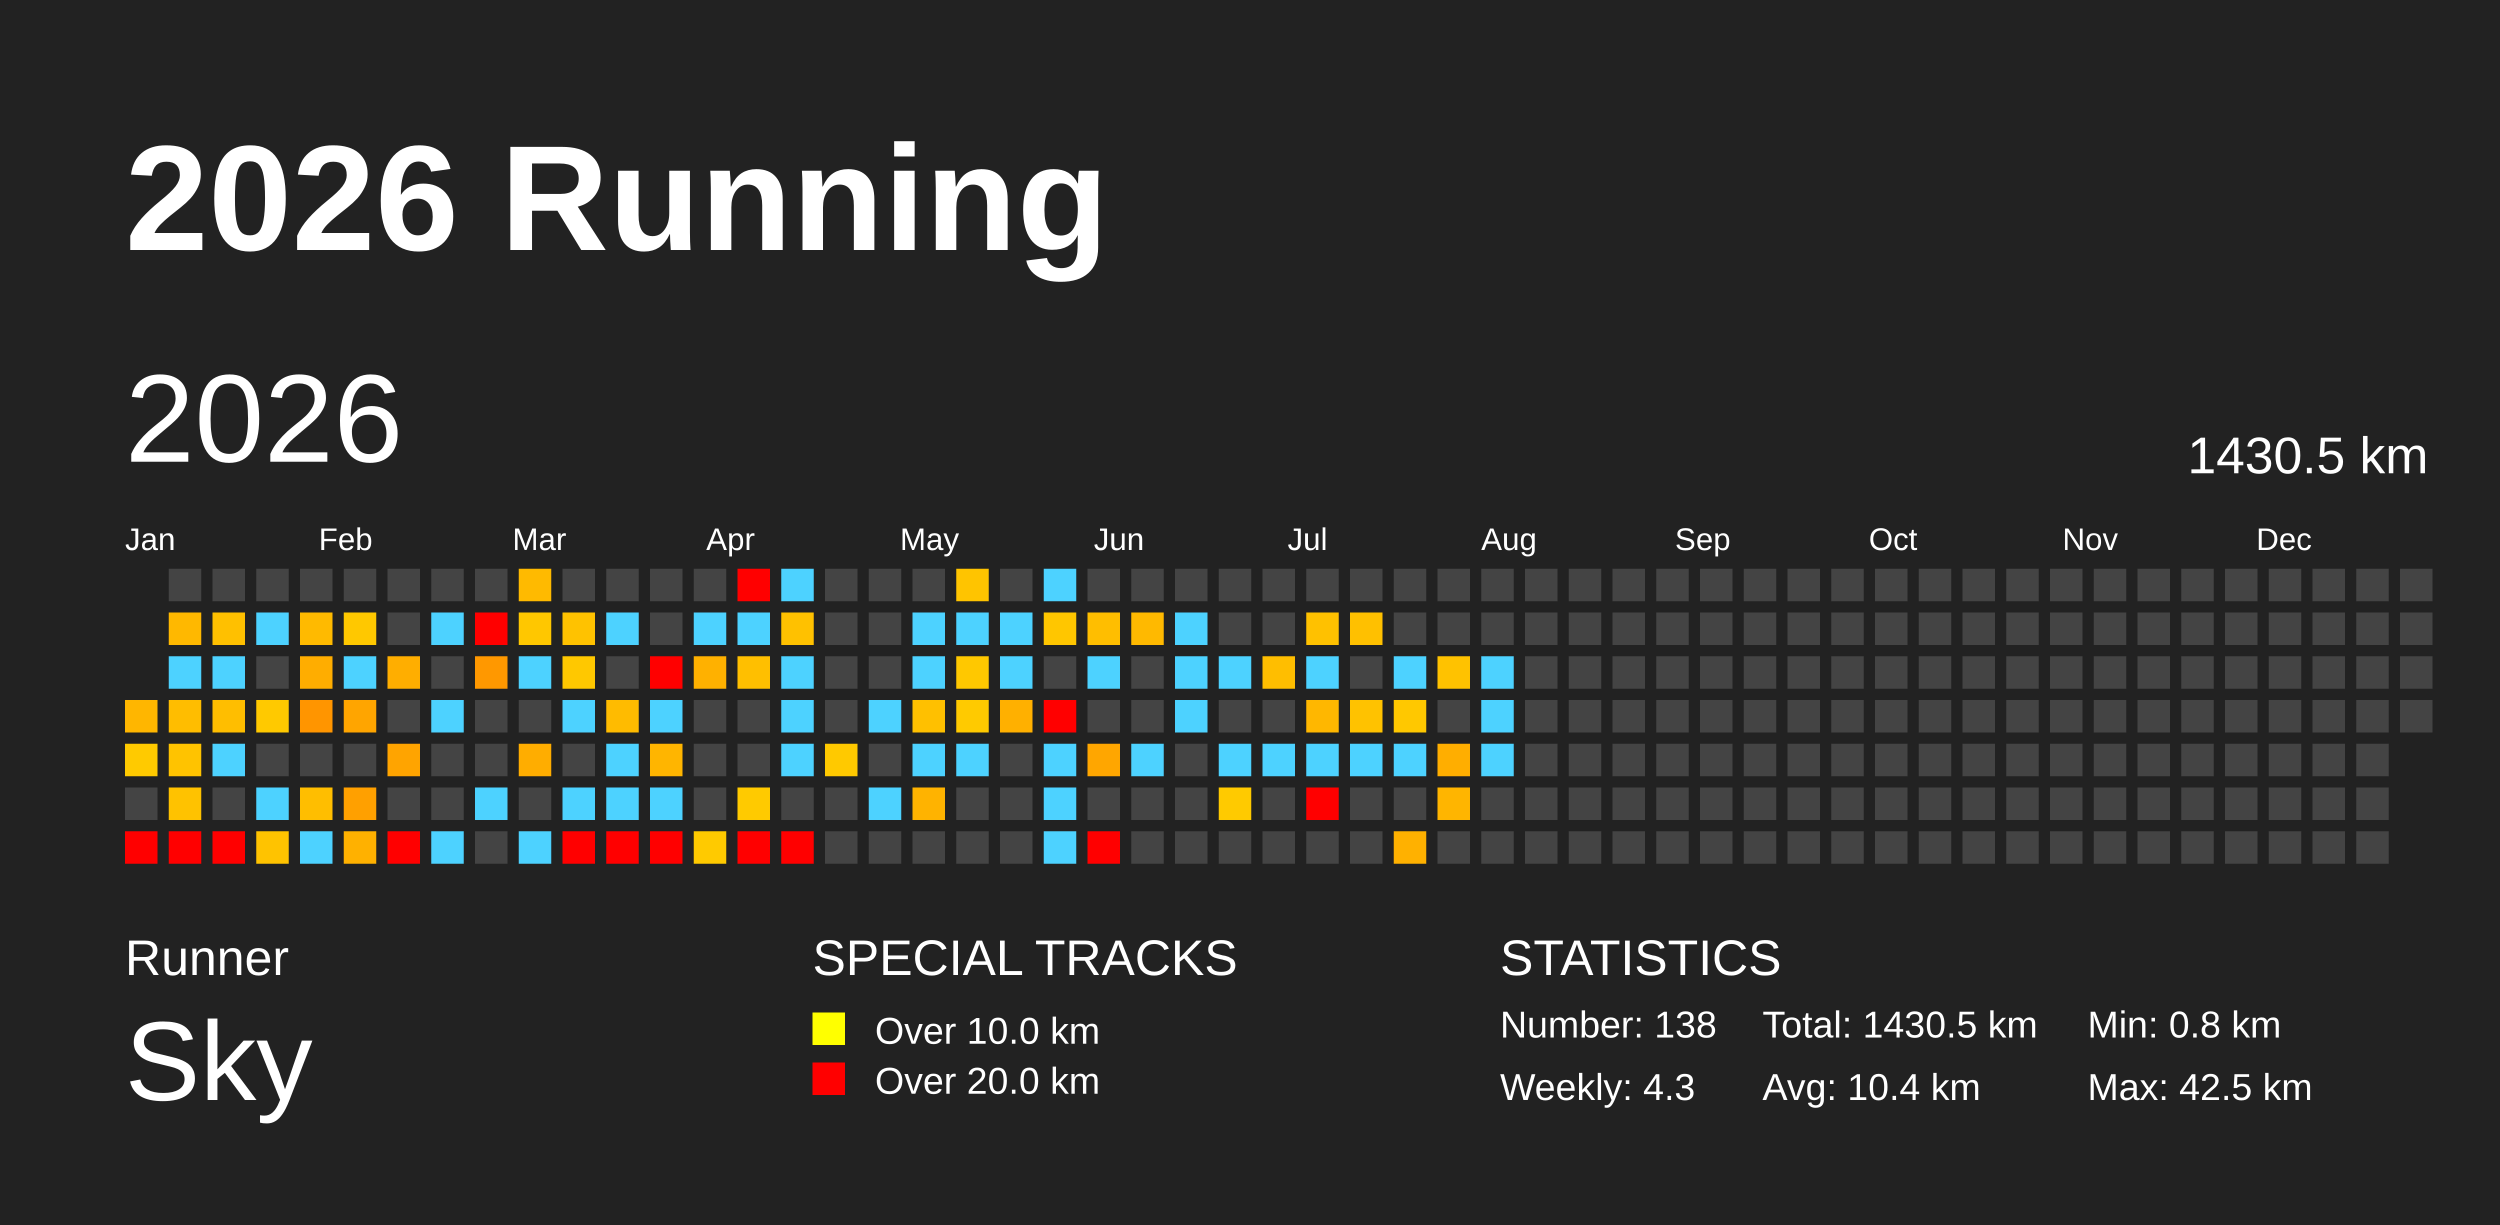
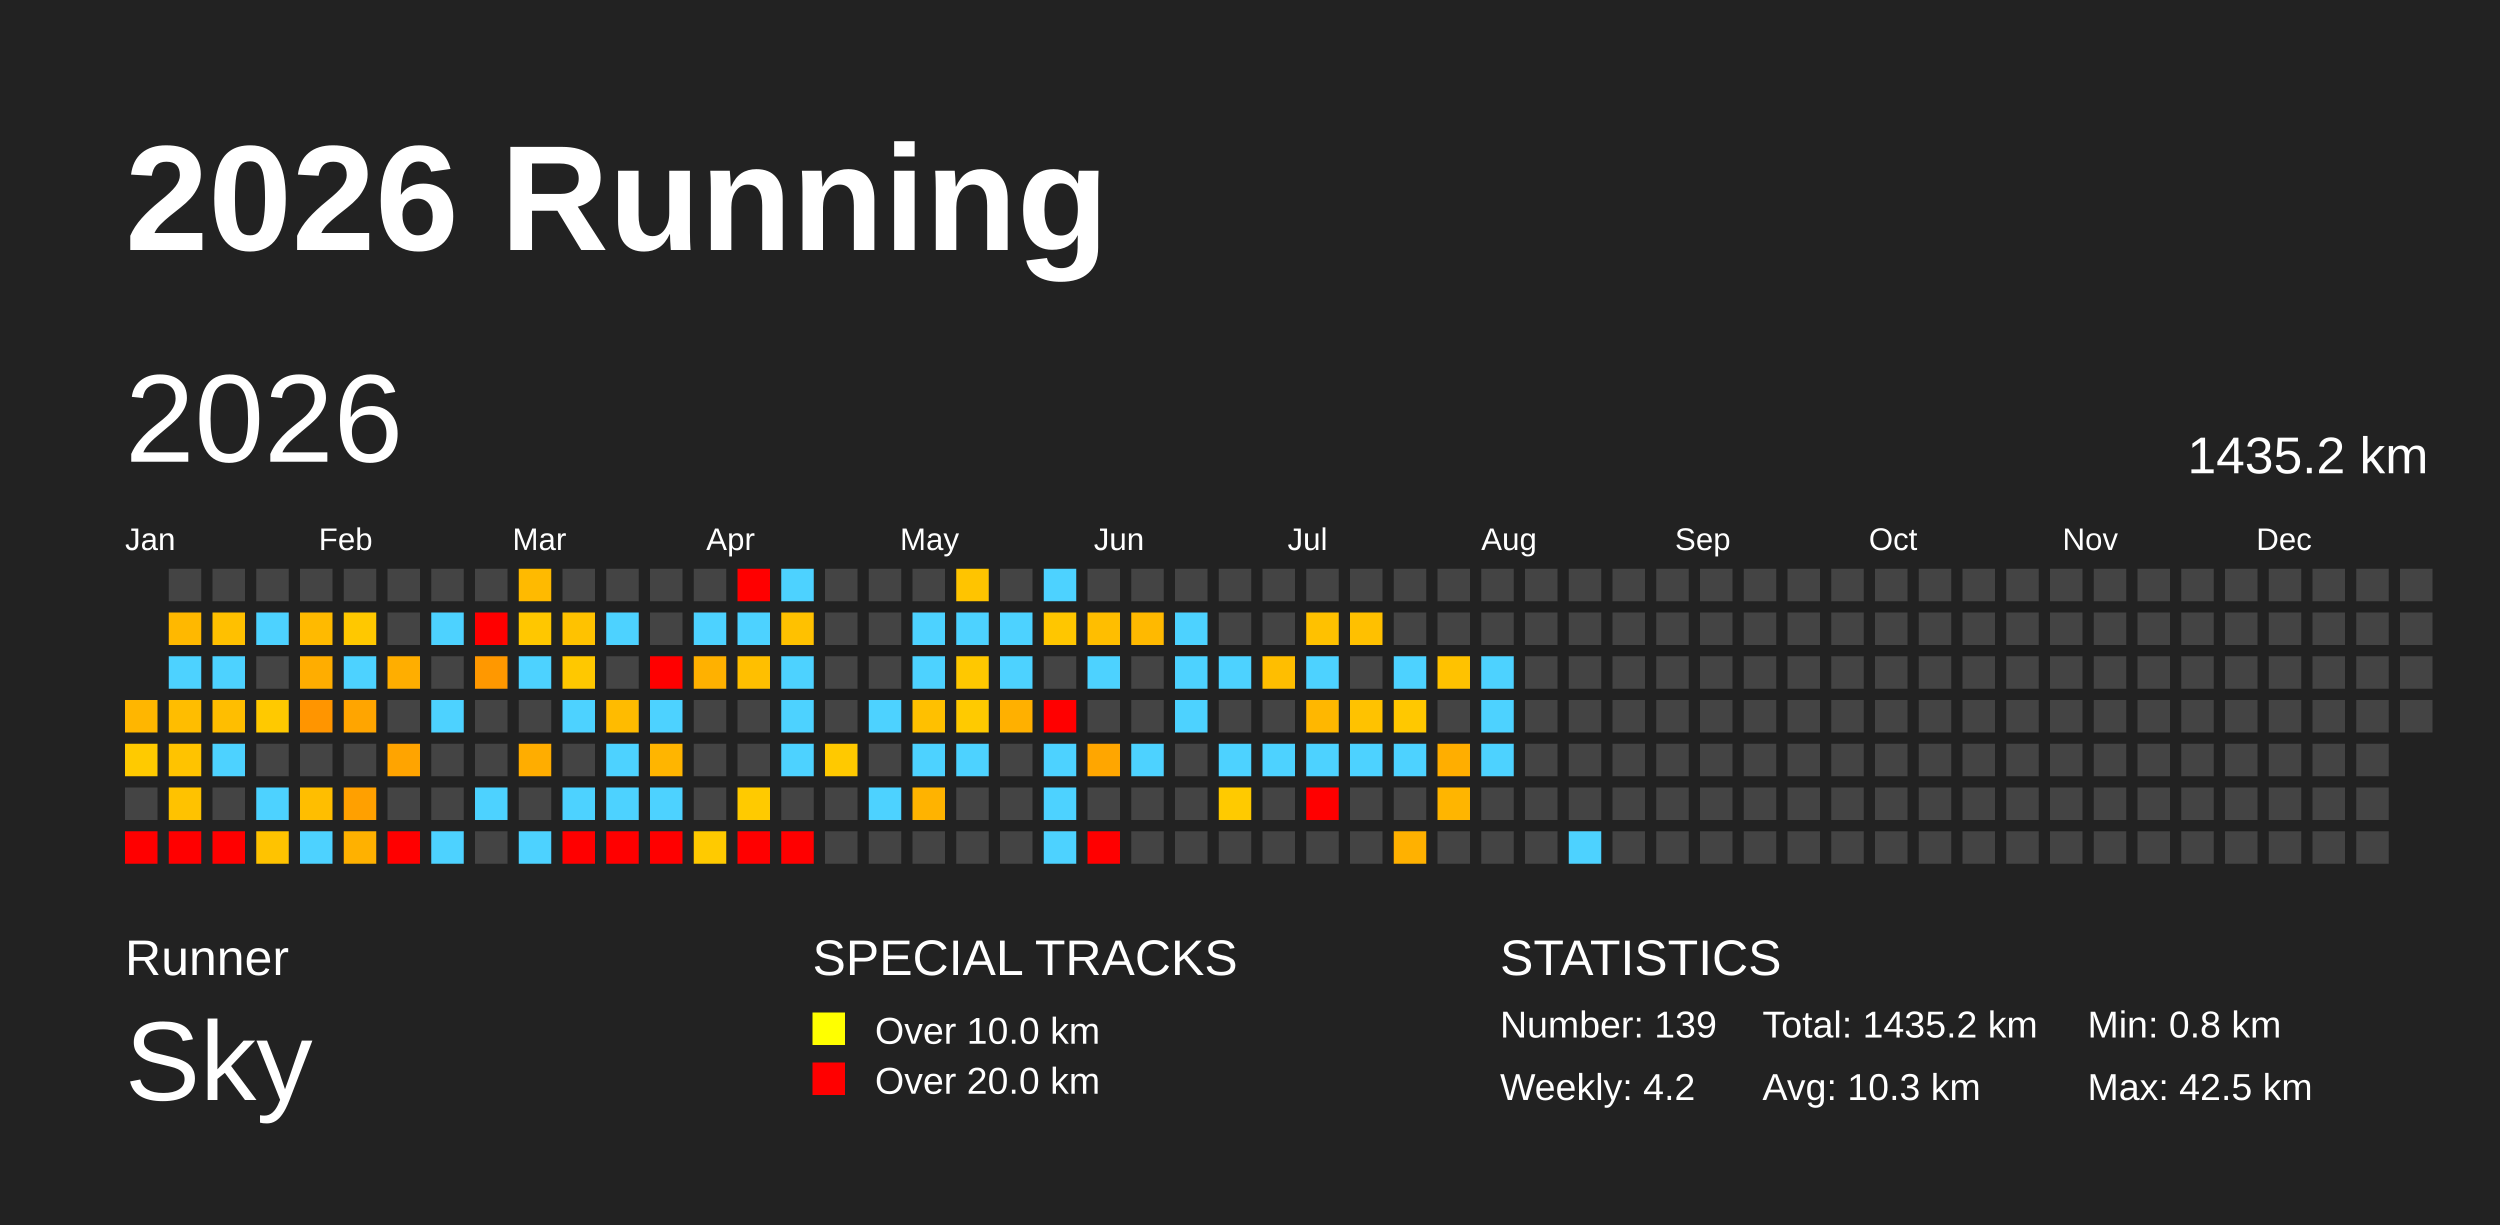
<svg xmlns="http://www.w3.org/2000/svg" baseProfile="full" height="98mm" version="1.1" viewBox="0,0,200,98" width="200mm">
  <defs />
  <rect fill="#222222" height="98" width="200" x="0" y="0" />
  <text fill="#FFFFFF" style="font-size:12px; font-family:Arial; font-weight:bold;" x="10" y="20">2026 Running</text>
  <text fill="#FFFFFF" style="font-size:4px; font-family:Arial" x="10" y="78">Runner</text>
  <text fill="#FFFFFF" style="font-size:9px; font-family:Arial" x="10" y="88">Sky</text>
  <text fill="#FFFFFF" style="font-size:4px; font-family:Arial" x="65" y="78">SPECIAL TRACKS</text>
  <rect fill="yellow" height="2.6" width="2.6" x="65" y="81" />
  <text fill="#FFFFFF" style="font-size:3px; font-family:Arial" x="70" y="83.5">Over 10.0 km</text>
  <rect fill="red" height="2.6" width="2.6" x="65" y="85" />
  <text fill="#FFFFFF" style="font-size:3px; font-family:Arial" x="70" y="87.5">Over 20.0 km</text>
  <text fill="#FFFFFF" style="font-size:4px; font-family:Arial" x="120" y="78">STATISTICS</text>
-   <text fill="#FFFFFF" style="font-size:3px; font-family:Arial" x="120" y="83">Number: 138</text>
-   <text fill="#FFFFFF" style="font-size:3px; font-family:Arial" x="120" y="88">Weekly: 4.3</text>
-   <text fill="#FFFFFF" style="font-size:3px; font-family:Arial" x="141" y="83">Total: 1430.5 km</text>
-   <text fill="#FFFFFF" style="font-size:3px; font-family:Arial" x="141" y="88">Avg: 10.4 km</text>
+   <text fill="#FFFFFF" style="font-size:3px; font-family:Arial" x="120" y="83">Number: 139</text>
+   <text fill="#FFFFFF" style="font-size:3px; font-family:Arial" x="120" y="88">Weekly: 4.2</text>
+   <text fill="#FFFFFF" style="font-size:3px; font-family:Arial" x="141" y="83">Total: 1435.2 km</text>
+   <text fill="#FFFFFF" style="font-size:3px; font-family:Arial" x="141" y="88">Avg: 10.3 km</text>
  <text fill="#FFFFFF" style="font-size:3px; font-family:Arial" x="167" y="83">Min: 0.8 km</text>
  <text fill="#FFFFFF" style="font-size:3px; font-family:Arial" x="167" y="88">Max: 42.5 km</text>
  <text dominant-baseline="hanging" fill="#FFFFFF" style="font-size:10.0px; font-family:Arial;" x="10" y="30">2026</text>
-   <text dominant-baseline="hanging" fill="#FFFFFF" style="font-size:4.125px; font-family:Arial;" x="175" y="35">1430.5 km</text>
+   <text dominant-baseline="hanging" fill="#FFFFFF" style="font-size:4.125px; font-family:Arial;" x="175" y="35">1435.2 km</text>
  <text fill="#FFFFFF" style="font-size:2.5px; font-family:Arial" x="10.0" y="44">Jan</text>
  <text fill="#FFFFFF" style="font-size:2.5px; font-family:Arial" x="25.5" y="44">Feb</text>
  <text fill="#FFFFFF" style="font-size:2.5px; font-family:Arial" x="41.0" y="44">Mar</text>
  <text fill="#FFFFFF" style="font-size:2.5px; font-family:Arial" x="56.5" y="44">Apr</text>
  <text fill="#FFFFFF" style="font-size:2.5px; font-family:Arial" x="72.0" y="44">May</text>
  <text fill="#FFFFFF" style="font-size:2.5px; font-family:Arial" x="87.5" y="44">Jun</text>
  <text fill="#FFFFFF" style="font-size:2.5px; font-family:Arial" x="103.0" y="44">Jul</text>
  <text fill="#FFFFFF" style="font-size:2.5px; font-family:Arial" x="118.5" y="44">Aug</text>
  <text fill="#FFFFFF" style="font-size:2.5px; font-family:Arial" x="134.0" y="44">Sep</text>
  <text fill="#FFFFFF" style="font-size:2.5px; font-family:Arial" x="149.5" y="44">Oct</text>
  <text fill="#FFFFFF" style="font-size:2.5px; font-family:Arial" x="165.0" y="44">Nov</text>
  <text fill="#FFFFFF" style="font-size:2.5px; font-family:Arial" x="180.5" y="44">Dec</text>
  <rect fill="#ffb600" height="2.6" width="2.6" x="10.0" y="56.0" />
  <rect fill="#ffca00" height="2.6" width="2.6" x="10.0" y="59.5" />
  <rect fill="#444444" height="2.6" width="2.6" x="10.0" y="63.0" />
  <rect fill="red" height="2.6" width="2.6" x="10.0" y="66.5" />
  <rect fill="#444444" height="2.6" width="2.6" x="13.5" y="45.5" />
  <rect fill="#ffb800" height="2.6" width="2.6" x="13.5" y="49.0" />
  <rect fill="#4dd2ff" height="2.6" width="2.6" x="13.5" y="52.5" />
  <rect fill="#ffbd00" height="2.6" width="2.6" x="13.5" y="56.0" />
  <rect fill="#ffc300" height="2.6" width="2.6" x="13.5" y="59.5" />
  <rect fill="#ffc200" height="2.6" width="2.6" x="13.5" y="63.0" />
  <rect fill="red" height="2.6" width="2.6" x="13.5" y="66.5" />
  <rect fill="#444444" height="2.6" width="2.6" x="17.0" y="45.5" />
  <rect fill="#ffc000" height="2.6" width="2.6" x="17.0" y="49.0" />
  <rect fill="#4dd2ff" height="2.6" width="2.6" x="17.0" y="52.5" />
  <rect fill="#ffbe00" height="2.6" width="2.6" x="17.0" y="56.0" />
  <rect fill="#4dd2ff" height="2.6" width="2.6" x="17.0" y="59.5" />
  <rect fill="#444444" height="2.6" width="2.6" x="17.0" y="63.0" />
  <rect fill="red" height="2.6" width="2.6" x="17.0" y="66.5" />
  <rect fill="#444444" height="2.6" width="2.6" x="20.5" y="45.5" />
  <rect fill="#4dd2ff" height="2.6" width="2.6" x="20.5" y="49.0" />
  <rect fill="#444444" height="2.6" width="2.6" x="20.5" y="52.5" />
  <rect fill="#ffc900" height="2.6" width="2.6" x="20.5" y="56.0" />
  <rect fill="#444444" height="2.6" width="2.6" x="20.5" y="59.5" />
  <rect fill="#4dd2ff" height="2.6" width="2.6" x="20.5" y="63.0" />
  <rect fill="#ffc300" height="2.6" width="2.6" x="20.5" y="66.5" />
  <rect fill="#444444" height="2.6" width="2.6" x="24.0" y="45.5" />
  <rect fill="#ffba00" height="2.6" width="2.6" x="24.0" y="49.0" />
  <rect fill="#ffad00" height="2.6" width="2.6" x="24.0" y="52.5" />
  <rect fill="#ff9500" height="2.6" width="2.6" x="24.0" y="56.0" />
  <rect fill="#444444" height="2.6" width="2.6" x="24.0" y="59.5" />
  <rect fill="#ffbe00" height="2.6" width="2.6" x="24.0" y="63.0" />
  <rect fill="#4dd2ff" height="2.6" width="2.6" x="24.0" y="66.5" />
  <rect fill="#444444" height="2.6" width="2.6" x="27.5" y="45.5" />
  <rect fill="#ffc800" height="2.6" width="2.6" x="27.5" y="49.0" />
  <rect fill="#4dd2ff" height="2.6" width="2.6" x="27.5" y="52.5" />
  <rect fill="#ffa500" height="2.6" width="2.6" x="27.5" y="56.0" />
  <rect fill="#444444" height="2.6" width="2.6" x="27.5" y="59.5" />
  <rect fill="#ffa000" height="2.6" width="2.6" x="27.5" y="63.0" />
  <rect fill="#ffb100" height="2.6" width="2.6" x="27.5" y="66.5" />
  <rect fill="#444444" height="2.6" width="2.6" x="31.0" y="45.5" />
  <rect fill="#444444" height="2.6" width="2.6" x="31.0" y="49.0" />
  <rect fill="#ffae00" height="2.6" width="2.6" x="31.0" y="52.5" />
  <rect fill="#444444" height="2.6" width="2.6" x="31.0" y="56.0" />
  <rect fill="#ffa400" height="2.6" width="2.6" x="31.0" y="59.5" />
  <rect fill="#444444" height="2.6" width="2.6" x="31.0" y="63.0" />
  <rect fill="red" height="2.6" width="2.6" x="31.0" y="66.5" />
  <rect fill="#444444" height="2.6" width="2.6" x="34.5" y="45.5" />
  <rect fill="#4dd2ff" height="2.6" width="2.6" x="34.5" y="49.0" />
  <rect fill="#444444" height="2.6" width="2.6" x="34.5" y="52.5" />
  <rect fill="#4dd2ff" height="2.6" width="2.6" x="34.5" y="56.0" />
  <rect fill="#444444" height="2.6" width="2.6" x="34.5" y="59.5" />
  <rect fill="#444444" height="2.6" width="2.6" x="34.5" y="63.0" />
  <rect fill="#4dd2ff" height="2.6" width="2.6" x="34.5" y="66.5" />
  <rect fill="#444444" height="2.6" width="2.6" x="38.0" y="45.5" />
  <rect fill="red" height="2.6" width="2.6" x="38.0" y="49.0" />
  <rect fill="#ff9800" height="2.6" width="2.6" x="38.0" y="52.5" />
  <rect fill="#444444" height="2.6" width="2.6" x="38.0" y="56.0" />
  <rect fill="#444444" height="2.6" width="2.6" x="38.0" y="59.5" />
  <rect fill="#4dd2ff" height="2.6" width="2.6" x="38.0" y="63.0" />
  <rect fill="#444444" height="2.6" width="2.6" x="38.0" y="66.5" />
  <rect fill="#ffba00" height="2.6" width="2.6" x="41.5" y="45.5" />
  <rect fill="#ffc700" height="2.6" width="2.6" x="41.5" y="49.0" />
  <rect fill="#4dd2ff" height="2.6" width="2.6" x="41.5" y="52.5" />
  <rect fill="#444444" height="2.6" width="2.6" x="41.5" y="56.0" />
  <rect fill="#ffad00" height="2.6" width="2.6" x="41.5" y="59.5" />
  <rect fill="#444444" height="2.6" width="2.6" x="41.5" y="63.0" />
  <rect fill="#4dd2ff" height="2.6" width="2.6" x="41.5" y="66.5" />
  <rect fill="#444444" height="2.6" width="2.6" x="45.0" y="45.5" />
  <rect fill="#ffc200" height="2.6" width="2.6" x="45.0" y="49.0" />
  <rect fill="#ffc800" height="2.6" width="2.6" x="45.0" y="52.5" />
  <rect fill="#4dd2ff" height="2.6" width="2.6" x="45.0" y="56.0" />
  <rect fill="#444444" height="2.6" width="2.6" x="45.0" y="59.5" />
  <rect fill="#4dd2ff" height="2.6" width="2.6" x="45.0" y="63.0" />
  <rect fill="red" height="2.6" width="2.6" x="45.0" y="66.5" />
  <rect fill="#444444" height="2.6" width="2.6" x="48.5" y="45.5" />
  <rect fill="#4dd2ff" height="2.6" width="2.6" x="48.5" y="49.0" />
  <rect fill="#444444" height="2.6" width="2.6" x="48.5" y="52.5" />
  <rect fill="#ffbb00" height="2.6" width="2.6" x="48.5" y="56.0" />
  <rect fill="#4dd2ff" height="2.6" width="2.6" x="48.5" y="59.5" />
  <rect fill="#4dd2ff" height="2.6" width="2.6" x="48.5" y="63.0" />
  <rect fill="red" height="2.6" width="2.6" x="48.5" y="66.5" />
  <rect fill="#444444" height="2.6" width="2.6" x="52.0" y="45.5" />
  <rect fill="#444444" height="2.6" width="2.6" x="52.0" y="49.0" />
  <rect fill="red" height="2.6" width="2.6" x="52.0" y="52.5" />
  <rect fill="#4dd2ff" height="2.6" width="2.6" x="52.0" y="56.0" />
  <rect fill="#ffb500" height="2.6" width="2.6" x="52.0" y="59.5" />
  <rect fill="#4dd2ff" height="2.6" width="2.6" x="52.0" y="63.0" />
  <rect fill="red" height="2.6" width="2.6" x="52.0" y="66.5" />
  <rect fill="#444444" height="2.6" width="2.6" x="55.5" y="45.5" />
  <rect fill="#4dd2ff" height="2.6" width="2.6" x="55.5" y="49.0" />
  <rect fill="#ffb100" height="2.6" width="2.6" x="55.5" y="52.5" />
  <rect fill="#444444" height="2.6" width="2.6" x="55.5" y="56.0" />
  <rect fill="#444444" height="2.6" width="2.6" x="55.5" y="59.5" />
  <rect fill="#444444" height="2.6" width="2.6" x="55.5" y="63.0" />
  <rect fill="#ffca00" height="2.6" width="2.6" x="55.5" y="66.5" />
  <rect fill="red" height="2.6" width="2.6" x="59.0" y="45.5" />
  <rect fill="#4dd2ff" height="2.6" width="2.6" x="59.0" y="49.0" />
  <rect fill="#ffbf00" height="2.6" width="2.6" x="59.0" y="52.5" />
  <rect fill="#444444" height="2.6" width="2.6" x="59.0" y="56.0" />
  <rect fill="#444444" height="2.6" width="2.6" x="59.0" y="59.5" />
  <rect fill="#ffca00" height="2.6" width="2.6" x="59.0" y="63.0" />
  <rect fill="red" height="2.6" width="2.6" x="59.0" y="66.5" />
  <rect fill="#4dd2ff" height="2.6" width="2.6" x="62.5" y="45.5" />
  <rect fill="#ffc100" height="2.6" width="2.6" x="62.5" y="49.0" />
  <rect fill="#4dd2ff" height="2.6" width="2.6" x="62.5" y="52.5" />
  <rect fill="#4dd2ff" height="2.6" width="2.6" x="62.5" y="56.0" />
  <rect fill="#4dd2ff" height="2.6" width="2.6" x="62.5" y="59.5" />
  <rect fill="#444444" height="2.6" width="2.6" x="62.5" y="63.0" />
  <rect fill="red" height="2.6" width="2.6" x="62.5" y="66.5" />
  <rect fill="#444444" height="2.6" width="2.6" x="66.0" y="45.5" />
  <rect fill="#444444" height="2.6" width="2.6" x="66.0" y="49.0" />
  <rect fill="#444444" height="2.6" width="2.6" x="66.0" y="52.5" />
  <rect fill="#444444" height="2.6" width="2.6" x="66.0" y="56.0" />
  <rect fill="#ffc900" height="2.6" width="2.6" x="66.0" y="59.5" />
  <rect fill="#444444" height="2.6" width="2.6" x="66.0" y="63.0" />
  <rect fill="#444444" height="2.6" width="2.6" x="66.0" y="66.5" />
  <rect fill="#444444" height="2.6" width="2.6" x="69.5" y="45.5" />
  <rect fill="#444444" height="2.6" width="2.6" x="69.5" y="49.0" />
  <rect fill="#444444" height="2.6" width="2.6" x="69.5" y="52.5" />
  <rect fill="#4dd2ff" height="2.6" width="2.6" x="69.5" y="56.0" />
  <rect fill="#444444" height="2.6" width="2.6" x="69.5" y="59.5" />
  <rect fill="#4dd2ff" height="2.6" width="2.6" x="69.5" y="63.0" />
  <rect fill="#444444" height="2.6" width="2.6" x="69.5" y="66.5" />
  <rect fill="#444444" height="2.6" width="2.6" x="73.0" y="45.5" />
  <rect fill="#4dd2ff" height="2.6" width="2.6" x="73.0" y="49.0" />
  <rect fill="#4dd2ff" height="2.6" width="2.6" x="73.0" y="52.5" />
  <rect fill="#ffc000" height="2.6" width="2.6" x="73.0" y="56.0" />
  <rect fill="#4dd2ff" height="2.6" width="2.6" x="73.0" y="59.5" />
  <rect fill="#ffb300" height="2.6" width="2.6" x="73.0" y="63.0" />
  <rect fill="#444444" height="2.6" width="2.6" x="73.0" y="66.5" />
  <rect fill="#ffc400" height="2.6" width="2.6" x="76.5" y="45.5" />
  <rect fill="#4dd2ff" height="2.6" width="2.6" x="76.5" y="49.0" />
  <rect fill="#ffc800" height="2.6" width="2.6" x="76.5" y="52.5" />
  <rect fill="#ffca00" height="2.6" width="2.6" x="76.5" y="56.0" />
  <rect fill="#4dd2ff" height="2.6" width="2.6" x="76.5" y="59.5" />
  <rect fill="#444444" height="2.6" width="2.6" x="76.5" y="63.0" />
  <rect fill="#444444" height="2.6" width="2.6" x="76.5" y="66.5" />
  <rect fill="#444444" height="2.6" width="2.6" x="80.0" y="45.5" />
  <rect fill="#4dd2ff" height="2.6" width="2.6" x="80.0" y="49.0" />
  <rect fill="#4dd2ff" height="2.6" width="2.6" x="80.0" y="52.5" />
  <rect fill="#ffb000" height="2.6" width="2.6" x="80.0" y="56.0" />
  <rect fill="#444444" height="2.6" width="2.6" x="80.0" y="59.5" />
  <rect fill="#444444" height="2.6" width="2.6" x="80.0" y="63.0" />
  <rect fill="#444444" height="2.6" width="2.6" x="80.0" y="66.5" />
  <rect fill="#4dd2ff" height="2.6" width="2.6" x="83.5" y="45.5" />
  <rect fill="#ffc600" height="2.6" width="2.6" x="83.5" y="49.0" />
  <rect fill="#444444" height="2.6" width="2.6" x="83.5" y="52.5" />
  <rect fill="red" height="2.6" width="2.6" x="83.5" y="56.0" />
  <rect fill="#4dd2ff" height="2.6" width="2.6" x="83.5" y="59.5" />
  <rect fill="#4dd2ff" height="2.6" width="2.6" x="83.5" y="63.0" />
  <rect fill="#4dd2ff" height="2.6" width="2.6" x="83.5" y="66.5" />
  <rect fill="#444444" height="2.6" width="2.6" x="87.0" y="45.5" />
  <rect fill="#ffbe00" height="2.6" width="2.6" x="87.0" y="49.0" />
  <rect fill="#4dd2ff" height="2.6" width="2.6" x="87.0" y="52.5" />
  <rect fill="#444444" height="2.6" width="2.6" x="87.0" y="56.0" />
  <rect fill="#ffa600" height="2.6" width="2.6" x="87.0" y="59.5" />
  <rect fill="#444444" height="2.6" width="2.6" x="87.0" y="63.0" />
  <rect fill="red" height="2.6" width="2.6" x="87.0" y="66.5" />
  <rect fill="#444444" height="2.6" width="2.6" x="90.5" y="45.5" />
  <rect fill="#ffb900" height="2.6" width="2.6" x="90.5" y="49.0" />
  <rect fill="#444444" height="2.6" width="2.6" x="90.5" y="52.5" />
  <rect fill="#444444" height="2.6" width="2.6" x="90.5" y="56.0" />
  <rect fill="#4dd2ff" height="2.6" width="2.6" x="90.5" y="59.5" />
  <rect fill="#444444" height="2.6" width="2.6" x="90.5" y="63.0" />
  <rect fill="#444444" height="2.6" width="2.6" x="90.5" y="66.5" />
  <rect fill="#444444" height="2.6" width="2.6" x="94.0" y="45.5" />
  <rect fill="#4dd2ff" height="2.6" width="2.6" x="94.0" y="49.0" />
  <rect fill="#4dd2ff" height="2.6" width="2.6" x="94.0" y="52.5" />
  <rect fill="#4dd2ff" height="2.6" width="2.6" x="94.0" y="56.0" />
  <rect fill="#444444" height="2.6" width="2.6" x="94.0" y="59.5" />
  <rect fill="#444444" height="2.6" width="2.6" x="94.0" y="63.0" />
  <rect fill="#444444" height="2.6" width="2.6" x="94.0" y="66.5" />
  <rect fill="#444444" height="2.6" width="2.6" x="97.5" y="45.5" />
  <rect fill="#444444" height="2.6" width="2.6" x="97.5" y="49.0" />
  <rect fill="#4dd2ff" height="2.6" width="2.6" x="97.5" y="52.5" />
  <rect fill="#444444" height="2.6" width="2.6" x="97.5" y="56.0" />
  <rect fill="#4dd2ff" height="2.6" width="2.6" x="97.5" y="59.5" />
  <rect fill="#ffca00" height="2.6" width="2.6" x="97.5" y="63.0" />
  <rect fill="#444444" height="2.6" width="2.6" x="97.5" y="66.5" />
  <rect fill="#444444" height="2.6" width="2.6" x="101.0" y="45.5" />
  <rect fill="#444444" height="2.6" width="2.6" x="101.0" y="49.0" />
  <rect fill="#ffbe00" height="2.6" width="2.6" x="101.0" y="52.5" />
  <rect fill="#444444" height="2.6" width="2.6" x="101.0" y="56.0" />
  <rect fill="#4dd2ff" height="2.6" width="2.6" x="101.0" y="59.5" />
  <rect fill="#444444" height="2.6" width="2.6" x="101.0" y="63.0" />
  <rect fill="#444444" height="2.6" width="2.6" x="101.0" y="66.5" />
  <rect fill="#444444" height="2.6" width="2.6" x="104.5" y="45.5" />
  <rect fill="#ffc100" height="2.6" width="2.6" x="104.5" y="49.0" />
  <rect fill="#4dd2ff" height="2.6" width="2.6" x="104.5" y="52.5" />
  <rect fill="#ffb700" height="2.6" width="2.6" x="104.5" y="56.0" />
  <rect fill="#4dd2ff" height="2.6" width="2.6" x="104.5" y="59.5" />
  <rect fill="red" height="2.6" width="2.6" x="104.5" y="63.0" />
  <rect fill="#444444" height="2.6" width="2.6" x="104.5" y="66.5" />
  <rect fill="#444444" height="2.6" width="2.6" x="108.0" y="45.5" />
  <rect fill="#ffc000" height="2.6" width="2.6" x="108.0" y="49.0" />
  <rect fill="#444444" height="2.6" width="2.6" x="108.0" y="52.5" />
  <rect fill="#ffc200" height="2.6" width="2.6" x="108.0" y="56.0" />
  <rect fill="#4dd2ff" height="2.6" width="2.6" x="108.0" y="59.5" />
  <rect fill="#444444" height="2.6" width="2.6" x="108.0" y="63.0" />
  <rect fill="#444444" height="2.6" width="2.6" x="108.0" y="66.5" />
  <rect fill="#444444" height="2.6" width="2.6" x="111.5" y="45.5" />
  <rect fill="#444444" height="2.6" width="2.6" x="111.5" y="49.0" />
  <rect fill="#4dd2ff" height="2.6" width="2.6" x="111.5" y="52.5" />
  <rect fill="#ffc800" height="2.6" width="2.6" x="111.5" y="56.0" />
  <rect fill="#4dd2ff" height="2.6" width="2.6" x="111.5" y="59.5" />
  <rect fill="#444444" height="2.6" width="2.6" x="111.5" y="63.0" />
  <rect fill="#ffb100" height="2.6" width="2.6" x="111.5" y="66.5" />
  <rect fill="#444444" height="2.6" width="2.6" x="115.0" y="45.5" />
  <rect fill="#444444" height="2.6" width="2.6" x="115.0" y="49.0" />
  <rect fill="#ffc200" height="2.6" width="2.6" x="115.0" y="52.5" />
  <rect fill="#444444" height="2.6" width="2.6" x="115.0" y="56.0" />
  <rect fill="#ffae00" height="2.6" width="2.6" x="115.0" y="59.5" />
  <rect fill="#ffb500" height="2.6" width="2.6" x="115.0" y="63.0" />
  <rect fill="#444444" height="2.6" width="2.6" x="115.0" y="66.5" />
  <rect fill="#444444" height="2.6" width="2.6" x="118.5" y="45.5" />
  <rect fill="#444444" height="2.6" width="2.6" x="118.5" y="49.0" />
  <rect fill="#4dd2ff" height="2.6" width="2.6" x="118.5" y="52.5" />
  <rect fill="#4dd2ff" height="2.6" width="2.6" x="118.5" y="56.0" />
  <rect fill="#4dd2ff" height="2.6" width="2.6" x="118.5" y="59.5" />
  <rect fill="#444444" height="2.6" width="2.6" x="118.5" y="63.0" />
  <rect fill="#444444" height="2.6" width="2.6" x="118.5" y="66.5" />
  <rect fill="#444444" height="2.6" width="2.6" x="122.0" y="45.5" />
  <rect fill="#444444" height="2.6" width="2.6" x="122.0" y="49.0" />
  <rect fill="#444444" height="2.6" width="2.6" x="122.0" y="52.5" />
  <rect fill="#444444" height="2.6" width="2.6" x="122.0" y="56.0" />
  <rect fill="#444444" height="2.6" width="2.6" x="122.0" y="59.5" />
  <rect fill="#444444" height="2.6" width="2.6" x="122.0" y="63.0" />
  <rect fill="#444444" height="2.6" width="2.6" x="122.0" y="66.5" />
  <rect fill="#444444" height="2.6" width="2.6" x="125.5" y="45.5" />
  <rect fill="#444444" height="2.6" width="2.6" x="125.5" y="49.0" />
  <rect fill="#444444" height="2.6" width="2.6" x="125.5" y="52.5" />
  <rect fill="#444444" height="2.6" width="2.6" x="125.5" y="56.0" />
  <rect fill="#444444" height="2.6" width="2.6" x="125.5" y="59.5" />
  <rect fill="#444444" height="2.6" width="2.6" x="125.5" y="63.0" />
-   <rect fill="#444444" height="2.6" width="2.6" x="125.5" y="66.5" />
+   <rect fill="#4dd2ff" height="2.6" width="2.6" x="125.5" y="66.5" />
  <rect fill="#444444" height="2.6" width="2.6" x="129.0" y="45.5" />
  <rect fill="#444444" height="2.6" width="2.6" x="129.0" y="49.0" />
  <rect fill="#444444" height="2.6" width="2.6" x="129.0" y="52.5" />
  <rect fill="#444444" height="2.6" width="2.6" x="129.0" y="56.0" />
  <rect fill="#444444" height="2.6" width="2.6" x="129.0" y="59.5" />
  <rect fill="#444444" height="2.6" width="2.6" x="129.0" y="63.0" />
  <rect fill="#444444" height="2.6" width="2.6" x="129.0" y="66.5" />
  <rect fill="#444444" height="2.6" width="2.6" x="132.5" y="45.5" />
  <rect fill="#444444" height="2.6" width="2.6" x="132.5" y="49.0" />
  <rect fill="#444444" height="2.6" width="2.6" x="132.5" y="52.5" />
  <rect fill="#444444" height="2.6" width="2.6" x="132.5" y="56.0" />
  <rect fill="#444444" height="2.6" width="2.6" x="132.5" y="59.5" />
  <rect fill="#444444" height="2.6" width="2.6" x="132.5" y="63.0" />
  <rect fill="#444444" height="2.6" width="2.6" x="132.5" y="66.5" />
  <rect fill="#444444" height="2.6" width="2.6" x="136.0" y="45.5" />
  <rect fill="#444444" height="2.6" width="2.6" x="136.0" y="49.0" />
  <rect fill="#444444" height="2.6" width="2.6" x="136.0" y="52.5" />
  <rect fill="#444444" height="2.6" width="2.6" x="136.0" y="56.0" />
  <rect fill="#444444" height="2.6" width="2.6" x="136.0" y="59.5" />
  <rect fill="#444444" height="2.6" width="2.6" x="136.0" y="63.0" />
  <rect fill="#444444" height="2.6" width="2.6" x="136.0" y="66.5" />
  <rect fill="#444444" height="2.6" width="2.6" x="139.5" y="45.5" />
  <rect fill="#444444" height="2.6" width="2.6" x="139.5" y="49.0" />
  <rect fill="#444444" height="2.6" width="2.6" x="139.5" y="52.5" />
  <rect fill="#444444" height="2.6" width="2.6" x="139.5" y="56.0" />
  <rect fill="#444444" height="2.6" width="2.6" x="139.5" y="59.5" />
  <rect fill="#444444" height="2.6" width="2.6" x="139.5" y="63.0" />
  <rect fill="#444444" height="2.6" width="2.6" x="139.5" y="66.5" />
  <rect fill="#444444" height="2.6" width="2.6" x="143.0" y="45.5" />
  <rect fill="#444444" height="2.6" width="2.6" x="143.0" y="49.0" />
  <rect fill="#444444" height="2.6" width="2.6" x="143.0" y="52.5" />
  <rect fill="#444444" height="2.6" width="2.6" x="143.0" y="56.0" />
  <rect fill="#444444" height="2.6" width="2.6" x="143.0" y="59.5" />
  <rect fill="#444444" height="2.6" width="2.6" x="143.0" y="63.0" />
  <rect fill="#444444" height="2.6" width="2.6" x="143.0" y="66.5" />
  <rect fill="#444444" height="2.6" width="2.6" x="146.5" y="45.5" />
  <rect fill="#444444" height="2.6" width="2.6" x="146.5" y="49.0" />
  <rect fill="#444444" height="2.6" width="2.6" x="146.5" y="52.5" />
  <rect fill="#444444" height="2.6" width="2.6" x="146.5" y="56.0" />
  <rect fill="#444444" height="2.6" width="2.6" x="146.5" y="59.5" />
  <rect fill="#444444" height="2.6" width="2.6" x="146.5" y="63.0" />
  <rect fill="#444444" height="2.6" width="2.6" x="146.5" y="66.5" />
  <rect fill="#444444" height="2.6" width="2.6" x="150.0" y="45.5" />
  <rect fill="#444444" height="2.6" width="2.6" x="150.0" y="49.0" />
  <rect fill="#444444" height="2.6" width="2.6" x="150.0" y="52.5" />
  <rect fill="#444444" height="2.6" width="2.6" x="150.0" y="56.0" />
  <rect fill="#444444" height="2.6" width="2.6" x="150.0" y="59.5" />
  <rect fill="#444444" height="2.6" width="2.6" x="150.0" y="63.0" />
  <rect fill="#444444" height="2.6" width="2.6" x="150.0" y="66.5" />
  <rect fill="#444444" height="2.6" width="2.6" x="153.5" y="45.5" />
  <rect fill="#444444" height="2.6" width="2.6" x="153.5" y="49.0" />
  <rect fill="#444444" height="2.6" width="2.6" x="153.5" y="52.5" />
  <rect fill="#444444" height="2.6" width="2.6" x="153.5" y="56.0" />
  <rect fill="#444444" height="2.6" width="2.6" x="153.5" y="59.5" />
  <rect fill="#444444" height="2.6" width="2.6" x="153.5" y="63.0" />
  <rect fill="#444444" height="2.6" width="2.6" x="153.5" y="66.5" />
  <rect fill="#444444" height="2.6" width="2.6" x="157.0" y="45.5" />
  <rect fill="#444444" height="2.6" width="2.6" x="157.0" y="49.0" />
  <rect fill="#444444" height="2.6" width="2.6" x="157.0" y="52.5" />
  <rect fill="#444444" height="2.6" width="2.6" x="157.0" y="56.0" />
  <rect fill="#444444" height="2.6" width="2.6" x="157.0" y="59.5" />
  <rect fill="#444444" height="2.6" width="2.6" x="157.0" y="63.0" />
  <rect fill="#444444" height="2.6" width="2.6" x="157.0" y="66.5" />
  <rect fill="#444444" height="2.6" width="2.6" x="160.5" y="45.5" />
  <rect fill="#444444" height="2.6" width="2.6" x="160.5" y="49.0" />
  <rect fill="#444444" height="2.6" width="2.6" x="160.5" y="52.5" />
  <rect fill="#444444" height="2.6" width="2.6" x="160.5" y="56.0" />
  <rect fill="#444444" height="2.6" width="2.6" x="160.5" y="59.5" />
  <rect fill="#444444" height="2.6" width="2.6" x="160.5" y="63.0" />
  <rect fill="#444444" height="2.6" width="2.6" x="160.5" y="66.5" />
  <rect fill="#444444" height="2.6" width="2.6" x="164.0" y="45.5" />
  <rect fill="#444444" height="2.6" width="2.6" x="164.0" y="49.0" />
  <rect fill="#444444" height="2.6" width="2.6" x="164.0" y="52.5" />
  <rect fill="#444444" height="2.6" width="2.6" x="164.0" y="56.0" />
  <rect fill="#444444" height="2.6" width="2.6" x="164.0" y="59.5" />
  <rect fill="#444444" height="2.6" width="2.6" x="164.0" y="63.0" />
  <rect fill="#444444" height="2.6" width="2.6" x="164.0" y="66.5" />
  <rect fill="#444444" height="2.6" width="2.6" x="167.5" y="45.5" />
  <rect fill="#444444" height="2.6" width="2.6" x="167.5" y="49.0" />
  <rect fill="#444444" height="2.6" width="2.6" x="167.5" y="52.5" />
  <rect fill="#444444" height="2.6" width="2.6" x="167.5" y="56.0" />
  <rect fill="#444444" height="2.6" width="2.6" x="167.5" y="59.5" />
  <rect fill="#444444" height="2.6" width="2.6" x="167.5" y="63.0" />
  <rect fill="#444444" height="2.6" width="2.6" x="167.5" y="66.5" />
  <rect fill="#444444" height="2.6" width="2.6" x="171.0" y="45.5" />
  <rect fill="#444444" height="2.6" width="2.6" x="171.0" y="49.0" />
  <rect fill="#444444" height="2.6" width="2.6" x="171.0" y="52.5" />
  <rect fill="#444444" height="2.6" width="2.6" x="171.0" y="56.0" />
  <rect fill="#444444" height="2.6" width="2.6" x="171.0" y="59.5" />
  <rect fill="#444444" height="2.6" width="2.6" x="171.0" y="63.0" />
  <rect fill="#444444" height="2.6" width="2.6" x="171.0" y="66.5" />
  <rect fill="#444444" height="2.6" width="2.6" x="174.5" y="45.5" />
  <rect fill="#444444" height="2.6" width="2.6" x="174.5" y="49.0" />
  <rect fill="#444444" height="2.6" width="2.6" x="174.5" y="52.5" />
  <rect fill="#444444" height="2.6" width="2.6" x="174.5" y="56.0" />
  <rect fill="#444444" height="2.6" width="2.6" x="174.5" y="59.5" />
  <rect fill="#444444" height="2.6" width="2.6" x="174.5" y="63.0" />
  <rect fill="#444444" height="2.6" width="2.6" x="174.5" y="66.5" />
  <rect fill="#444444" height="2.6" width="2.6" x="178.0" y="45.5" />
  <rect fill="#444444" height="2.6" width="2.6" x="178.0" y="49.0" />
  <rect fill="#444444" height="2.6" width="2.6" x="178.0" y="52.5" />
  <rect fill="#444444" height="2.6" width="2.6" x="178.0" y="56.0" />
  <rect fill="#444444" height="2.6" width="2.6" x="178.0" y="59.5" />
  <rect fill="#444444" height="2.6" width="2.6" x="178.0" y="63.0" />
  <rect fill="#444444" height="2.6" width="2.6" x="178.0" y="66.5" />
  <rect fill="#444444" height="2.6" width="2.6" x="181.5" y="45.5" />
  <rect fill="#444444" height="2.6" width="2.6" x="181.5" y="49.0" />
  <rect fill="#444444" height="2.6" width="2.6" x="181.5" y="52.5" />
  <rect fill="#444444" height="2.6" width="2.6" x="181.5" y="56.0" />
  <rect fill="#444444" height="2.6" width="2.6" x="181.5" y="59.5" />
  <rect fill="#444444" height="2.6" width="2.6" x="181.5" y="63.0" />
  <rect fill="#444444" height="2.6" width="2.6" x="181.5" y="66.5" />
  <rect fill="#444444" height="2.6" width="2.6" x="185.0" y="45.5" />
  <rect fill="#444444" height="2.6" width="2.6" x="185.0" y="49.0" />
  <rect fill="#444444" height="2.6" width="2.6" x="185.0" y="52.5" />
  <rect fill="#444444" height="2.6" width="2.6" x="185.0" y="56.0" />
  <rect fill="#444444" height="2.6" width="2.6" x="185.0" y="59.5" />
  <rect fill="#444444" height="2.6" width="2.6" x="185.0" y="63.0" />
  <rect fill="#444444" height="2.6" width="2.6" x="185.0" y="66.5" />
  <rect fill="#444444" height="2.6" width="2.6" x="188.5" y="45.5" />
  <rect fill="#444444" height="2.6" width="2.6" x="188.5" y="49.0" />
  <rect fill="#444444" height="2.6" width="2.6" x="188.5" y="52.5" />
  <rect fill="#444444" height="2.6" width="2.6" x="188.5" y="56.0" />
  <rect fill="#444444" height="2.6" width="2.6" x="188.5" y="59.5" />
  <rect fill="#444444" height="2.6" width="2.6" x="188.5" y="63.0" />
  <rect fill="#444444" height="2.6" width="2.6" x="188.5" y="66.5" />
  <rect fill="#444444" height="2.6" width="2.6" x="192.0" y="45.5" />
  <rect fill="#444444" height="2.6" width="2.6" x="192.0" y="49.0" />
  <rect fill="#444444" height="2.6" width="2.6" x="192.0" y="52.5" />
  <rect fill="#444444" height="2.6" width="2.6" x="192.0" y="56.0" />
</svg>
